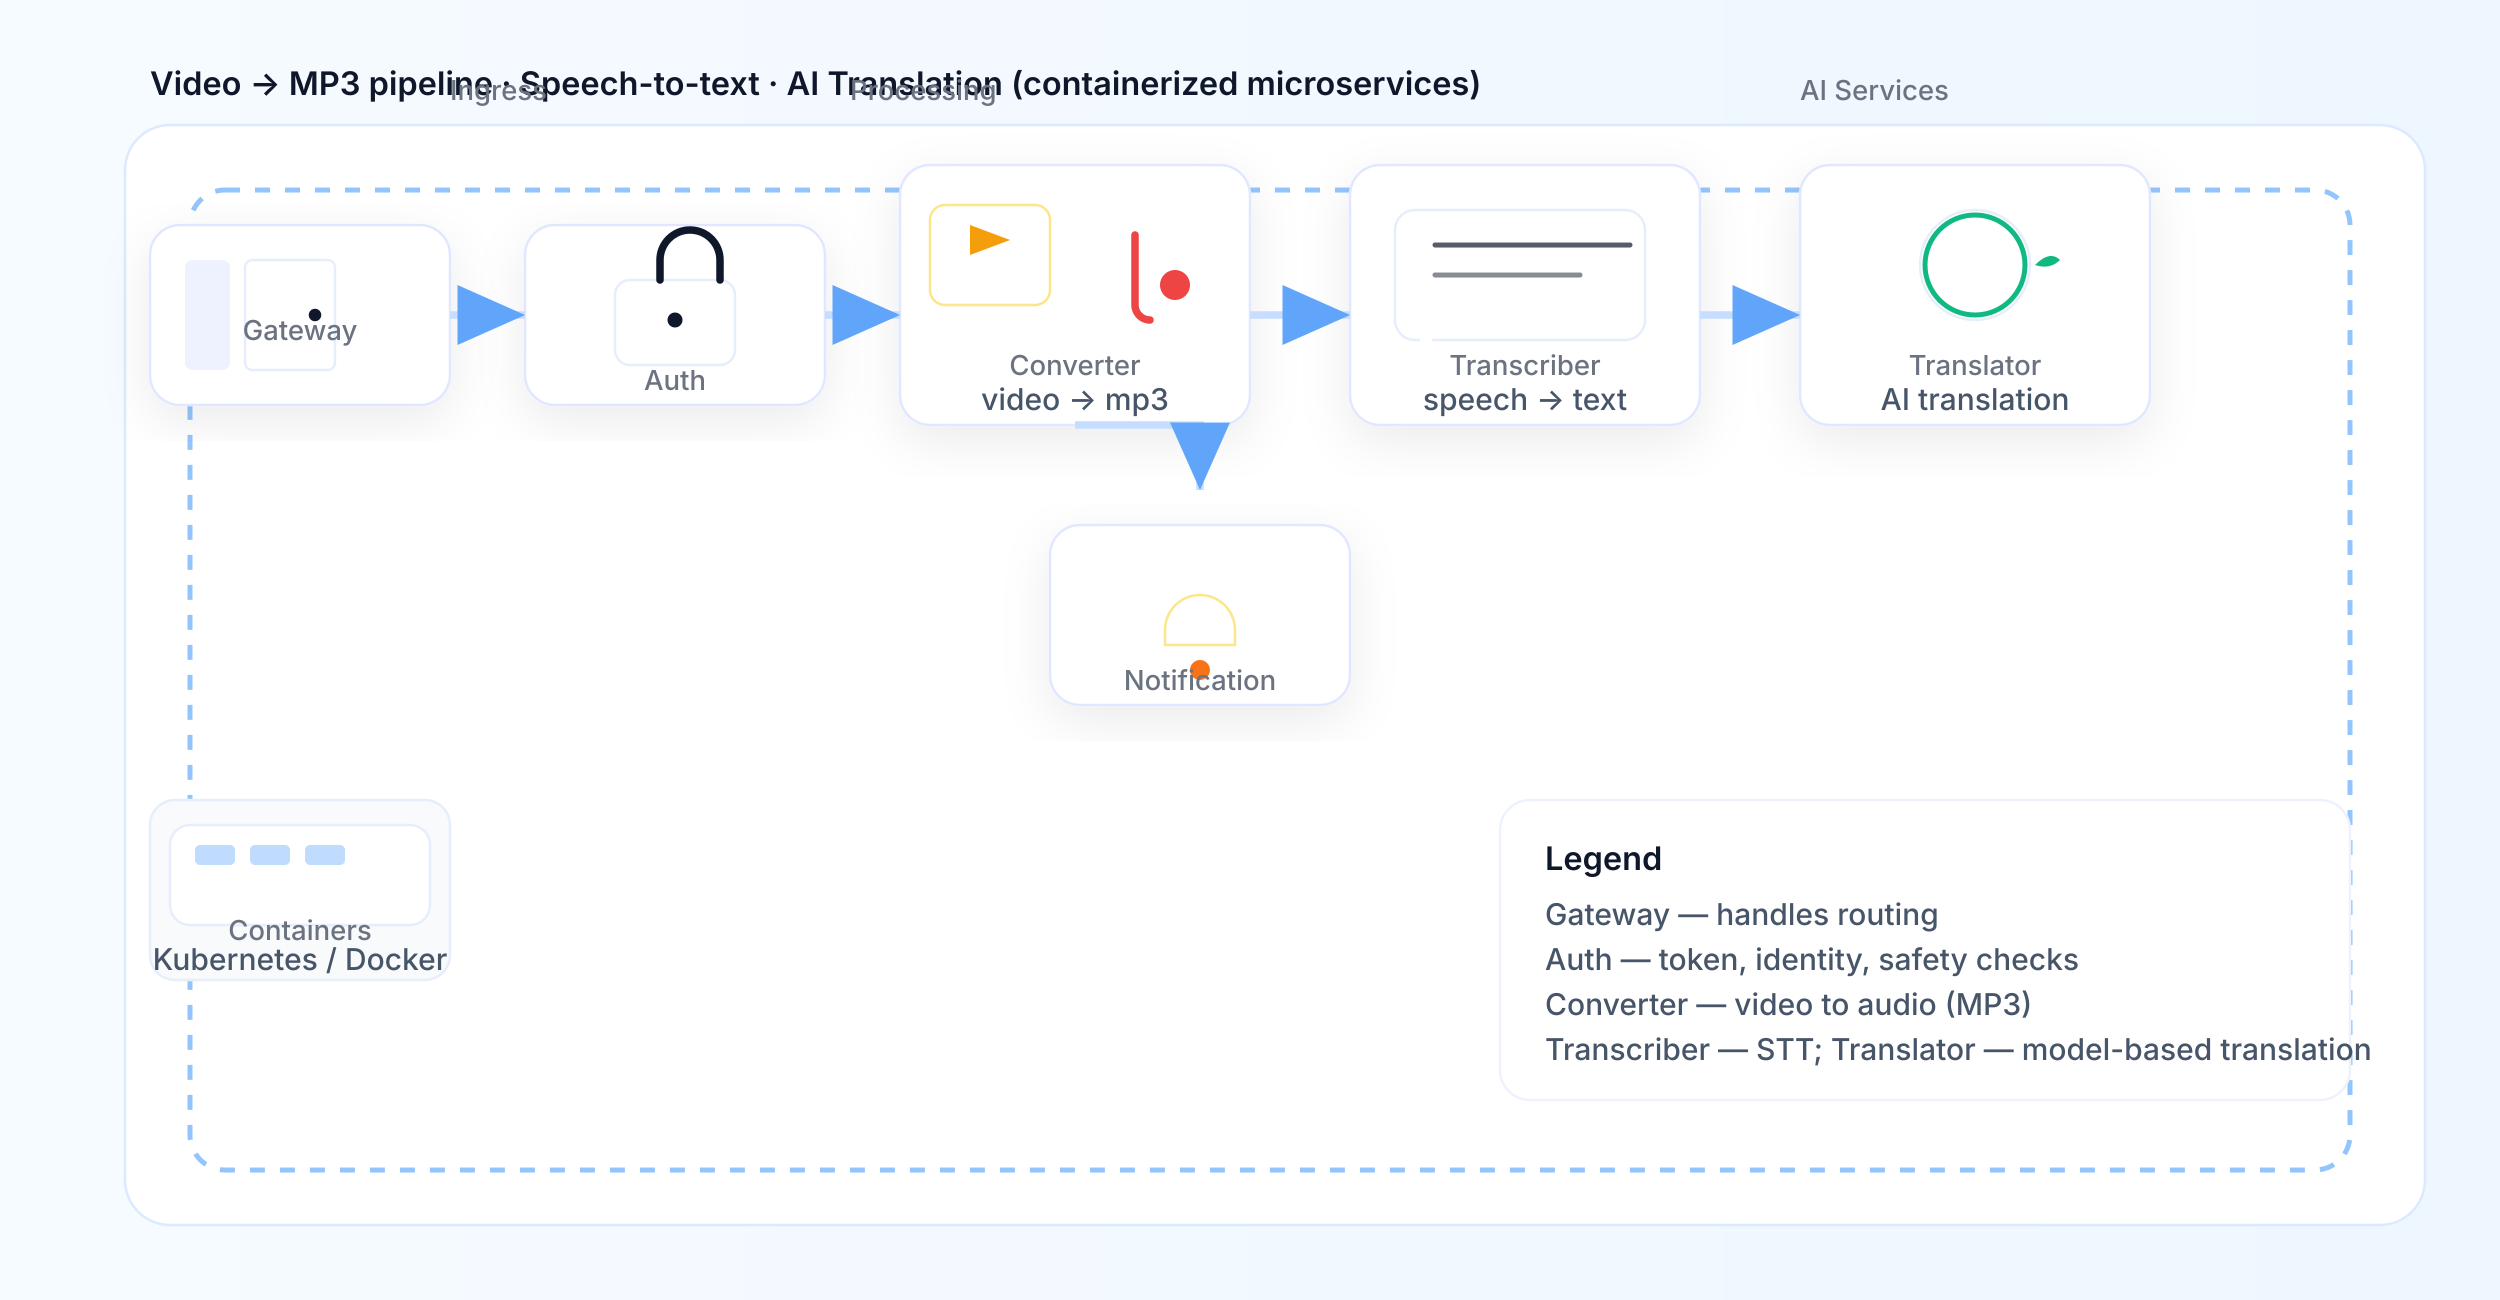
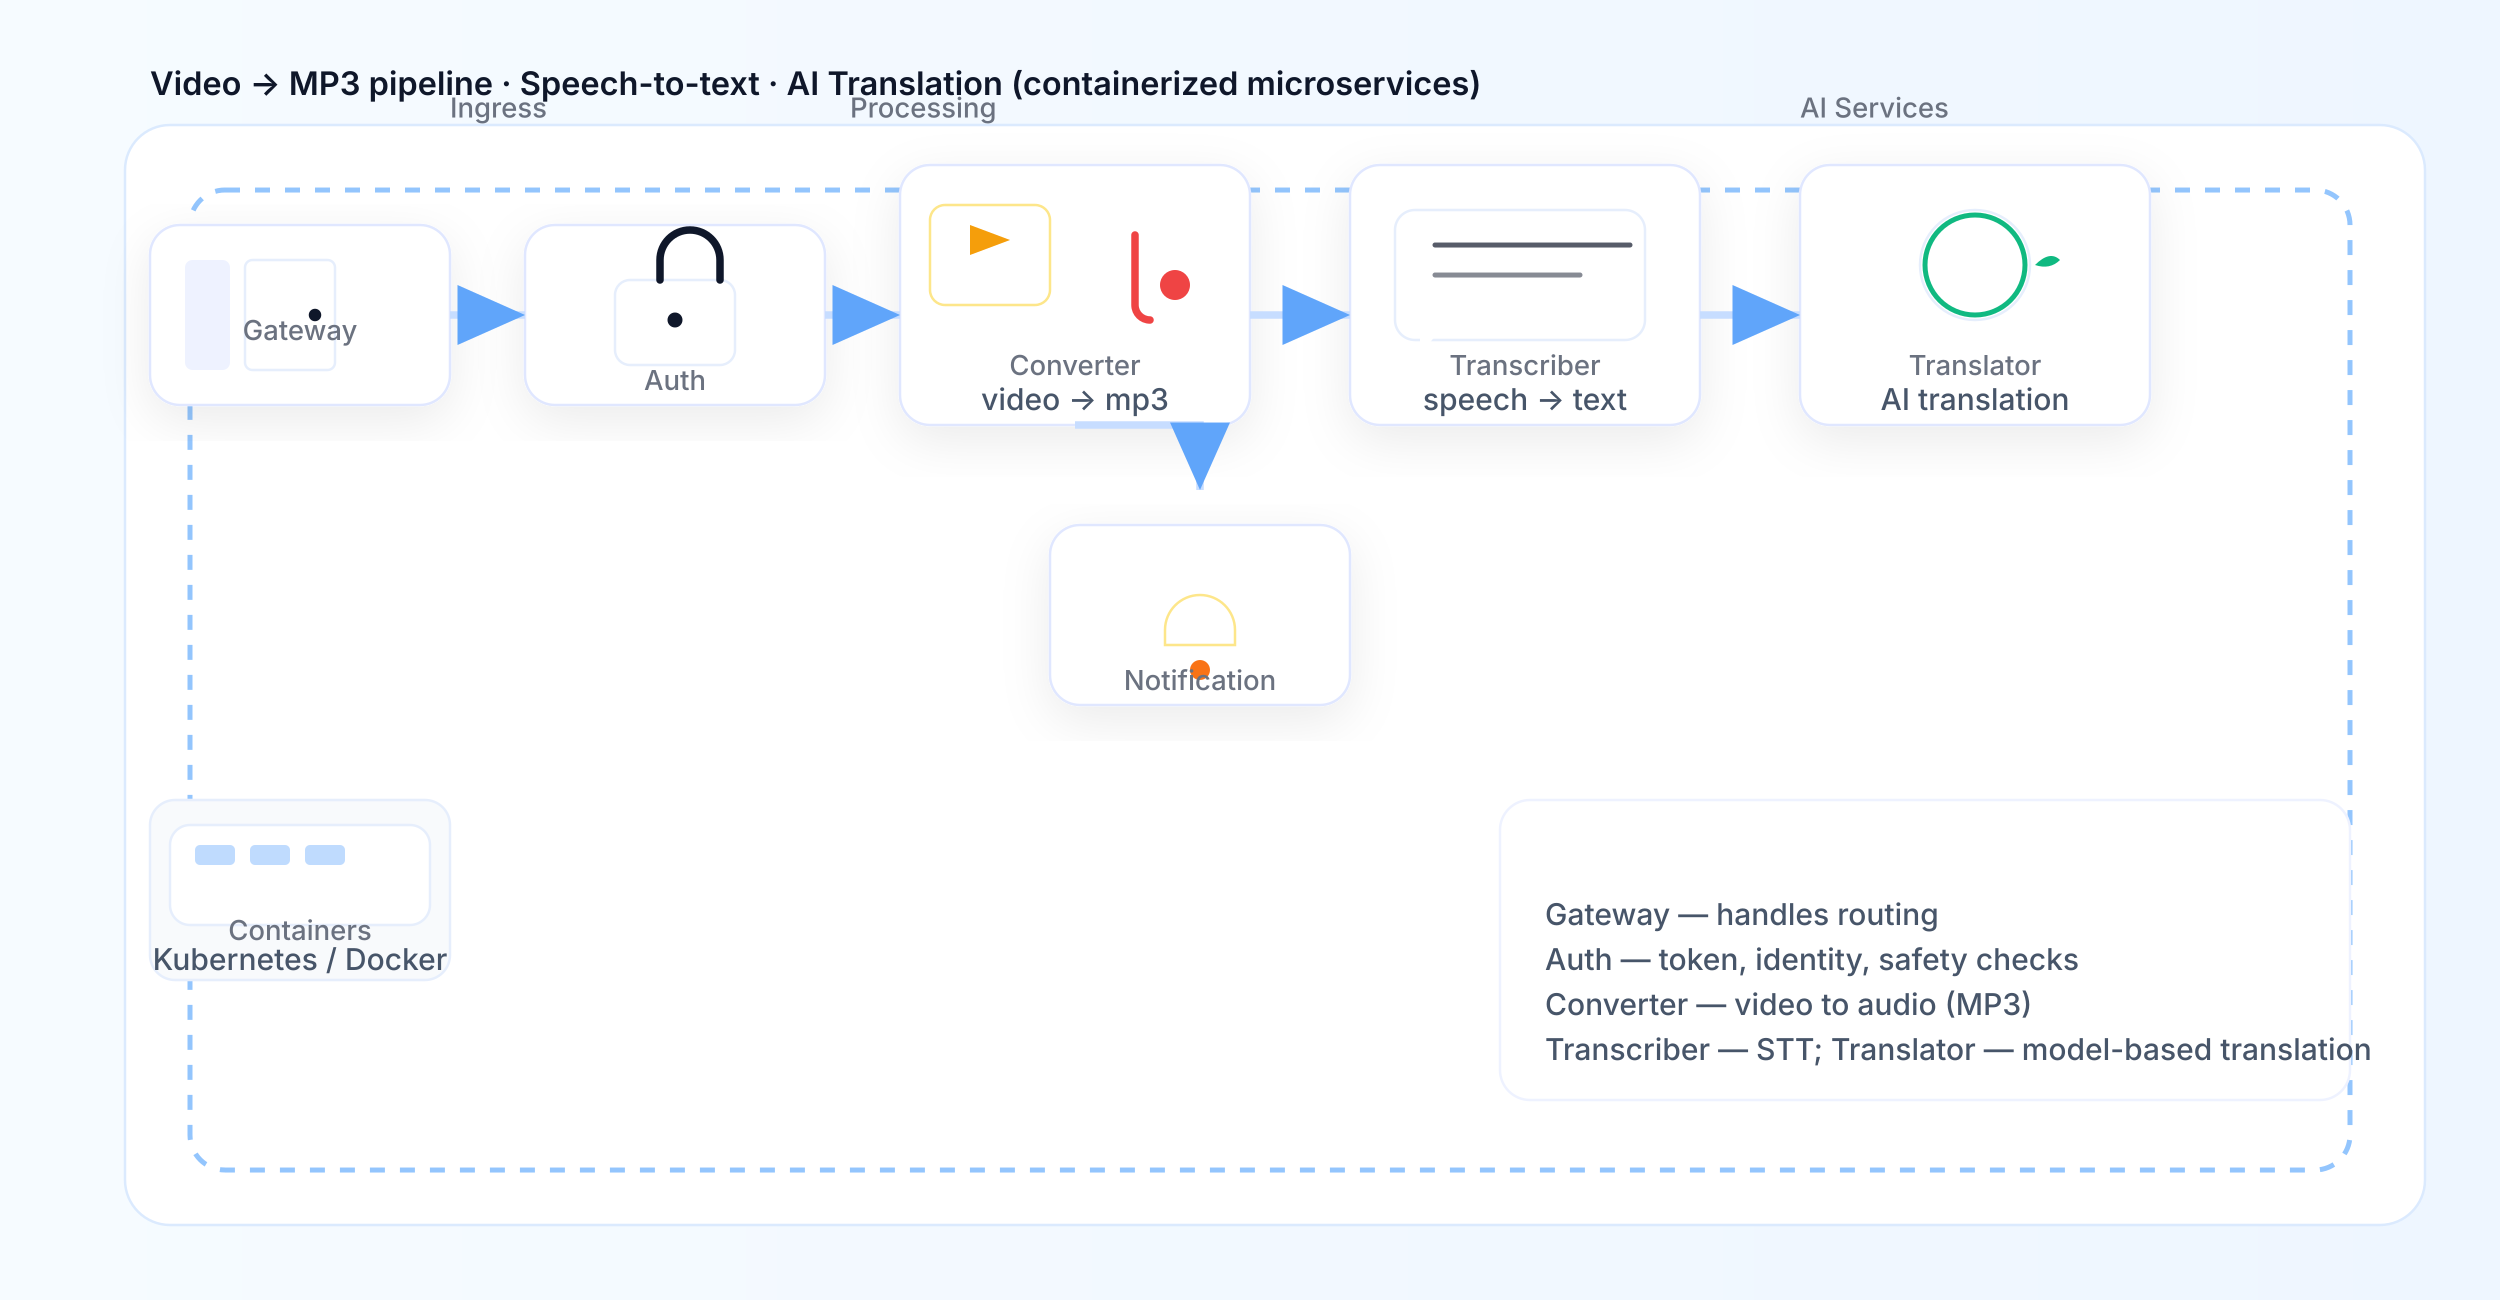
<svg xmlns="http://www.w3.org/2000/svg" viewBox="0 0 1000 520" width="1000" height="520" role="img" aria-label="Microservices pipeline for video to mp3 conversion, transcription and translation">
  <defs>
    <linearGradient id="bgGrad" x1="0" x2="1">
      <stop offset="0" stop-color="#f6fbff" />
      <stop offset="1" stop-color="#eef6ff" />
    </linearGradient>
    <filter id="soft" x="-20%" y="-20%" width="140%" height="140%">
      <feDropShadow dx="0" dy="6" stdDeviation="10" flood-color="#000" flood-opacity="0.08" />
    </filter>
    <style>
      .card { rx:12; ry:12; fill:#fff; stroke:#e0e7ff; stroke-width:1; filter:url(#soft) }
      .svc { font: 600 13px/1 "Inter", system-ui, Arial; fill:#0f172a }
      .meta { font: 500 12px/1 "Inter", system-ui, Arial; fill:#475569 }
      .small { font: 500 11px/1 "Inter", system-ui, Arial; fill:#6b7280 }
      .arrow { fill:#60a5fa }
      .line { stroke:#c7ddff; stroke-width:3; fill:none; marker-end:url(#arrowhead) }
      .cluster { fill:none; stroke:#93c5fd; stroke-dasharray:6 6; stroke-width:2 }
    </style>
    <marker id="arrowhead" markerWidth="10" markerHeight="8" refX="9" refY="4" orient="auto">
      <path d="M0,0 L9,4 L0,8 z" fill="#60a5fa" />
    </marker>
  </defs>
  <rect width="100%" height="100%" fill="url(#bgGrad)" />
  <g transform="translate(40,40)">
    <rect x="10" y="10" width="920" height="440" rx="18" ry="18" fill="#ffffff" stroke="#dbeafe" />
    <g class="cluster">
      <rect x="36" y="36" width="864" height="392" rx="14" ry="14" />
    </g>
  </g>
  <text x="60" y="38" class="svc" font-size="16">Video → MP3 pipeline · Speech-to-text · AI Translation (containerized microservices)</text>
  <g transform="translate(60,90)">
    <rect class="card" x="0" y="0" width="120" height="72" />
    <rect x="14" y="14" width="18" height="44" rx="3" fill="#eef2ff" />
    <rect x="38" y="14" width="36" height="44" rx="3" fill="#fff" stroke="#e6eefc" />
    <circle cx="66" cy="36" r="2.5" fill="#0f172a" />
    <text x="60" y="46" class="small" text-anchor="middle" fill="#0f172a" font-weight="600">Gateway</text>
  </g>
  <g transform="translate(210,90)">
    <rect class="card" x="0" y="0" width="120" height="72" />
    <rect x="36" y="22" width="48" height="34" rx="6" fill="#fff" stroke="#e6eefc" />
    <path d="M54 22 v-8 a12 12 0 0 1 24 0 v8" fill="none" stroke="#0f172a" stroke-width="3" stroke-linecap="round" />
    <circle cx="60" cy="38" r="3" fill="#0f172a" />
    <text x="60" y="66" class="small" text-anchor="middle">Auth</text>
  </g>
  <g transform="translate(360,66)">
    <rect class="card" x="0" y="0" width="140" height="104" />
    <rect x="12" y="16" width="48" height="40" rx="6" fill="#fff" stroke="#fde68a" />
    <polygon points="28,36 28,24 44,30" fill="#f59e0b" />
    <path d="M94 28 v28 a6 6 0 0 0 6 6 h0 v0" fill="none" stroke="#ef4444" stroke-width="3" stroke-linecap="round" />
    <circle cx="110" cy="48" r="6" fill="#ef4444" />
    <text x="70" y="84" class="small" text-anchor="middle">Converter</text>
    <text x="70" y="98" class="meta" text-anchor="middle">video → mp3</text>
  </g>
  <g transform="translate(540,66)">
    <rect class="card" x="0" y="0" width="140" height="104" />
    <rect x="18" y="18" width="100" height="52" rx="8" fill="#fff" stroke="#e6eefc" />
    <path d="M36 66 l-8 10 v-10 z" fill="#fff" />
    <line x1="34" y1="32" x2="112" y2="32" stroke="#0f172a" stroke-width="2" stroke-linecap="round" opacity="0.7" />
    <line x1="34" y1="44" x2="92" y2="44" stroke="#0f172a" stroke-width="2" stroke-linecap="round" opacity="0.5" />
    <text x="70" y="84" class="small" text-anchor="middle">Transcriber</text>
    <text x="70" y="98" class="meta" text-anchor="middle">speech → text</text>
  </g>
  <g transform="translate(720,66)">
    <rect class="card" x="0" y="0" width="140" height="104" />
    <circle cx="70" cy="40" r="22" fill="#fff" stroke="#e6eefc" />
    <path d="M70 20 a20 20 0 0 1 0 40 a20 20 0 0 1 0 -40" fill="none" stroke="#10b981" stroke-width="2" />
    <path d="M94 40 q6 -6 10 -2 q-4 4 -10 2 z" fill="#10b981" />
    <text x="70" y="84" class="small" text-anchor="middle">Translator</text>
    <text x="70" y="98" class="meta" text-anchor="middle">AI translation</text>
  </g>
  <g transform="translate(420,210)">
    <rect class="card" x="0" y="0" width="120" height="72" />
    <path d="M60 28 a14 14 0 0 0 -14 14 v6 h28 v-6 a14 14 0 0 0 -14 -14z" fill="#fff" stroke="#fde68a" />
    <circle cx="60" cy="58" r="4" fill="#f97316" />
    <text x="60" y="66" class="small" text-anchor="middle">Notification</text>
  </g>
  <path d="M180 126 L210 126" class="line" />
  <path d="M330 126 L360 126" class="line" />
  <path d="M500 126 L540 126" class="line" />
  <path d="M680 126 L720 126" class="line" />
  <path d="M430 170 L480 170 L480 196" class="line" />
  <g transform="translate(60,320)">
    <rect x="0" y="0" width="120" height="72" rx="10" fill="#f8fafc" stroke="#e6eefc" />
    <rect x="8" y="10" width="104" height="40" rx="8" fill="#fff" stroke="#e6eefc" />
    <rect x="18" y="18" width="16" height="8" rx="2" fill="#bfdbfe" />
    <rect x="40" y="18" width="16" height="8" rx="2" fill="#bfdbfe" />
    <rect x="62" y="18" width="16" height="8" rx="2" fill="#bfdbfe" />
    <text x="60" y="56" class="small" text-anchor="middle">Containers</text>
    <text x="60" y="68" class="meta" text-anchor="middle">Kubernetes / Docker</text>
  </g>
-   <text x="180" y="40" class="small">Ingress</text>
-   <text x="340" y="40" class="small">Processing</text>
-   <text x="720" y="40" class="small">AI Services</text>
+   <text x="180" y="47" class="small">Ingress</text>
+   <text x="340" y="47" class="small">Processing</text>
+   <text x="720" y="47" class="small">AI Services</text>
  <g transform="translate(600,320)">
    <rect x="0" y="0" width="340" height="120" rx="12" fill="#fff" stroke="#eef2ff" />
-     <text x="18" y="28" class="svc" font-size="13">Legend</text>
    <text x="18" y="50" class="meta">Gateway — handles routing</text>
    <text x="18" y="68" class="meta">Auth — token, identity, safety checks</text>
    <text x="18" y="86" class="meta">Converter — video to audio (MP3)</text>
    <text x="18" y="104" class="meta">Transcriber — STT; Translator — model-based translation</text>
  </g>
</svg>
